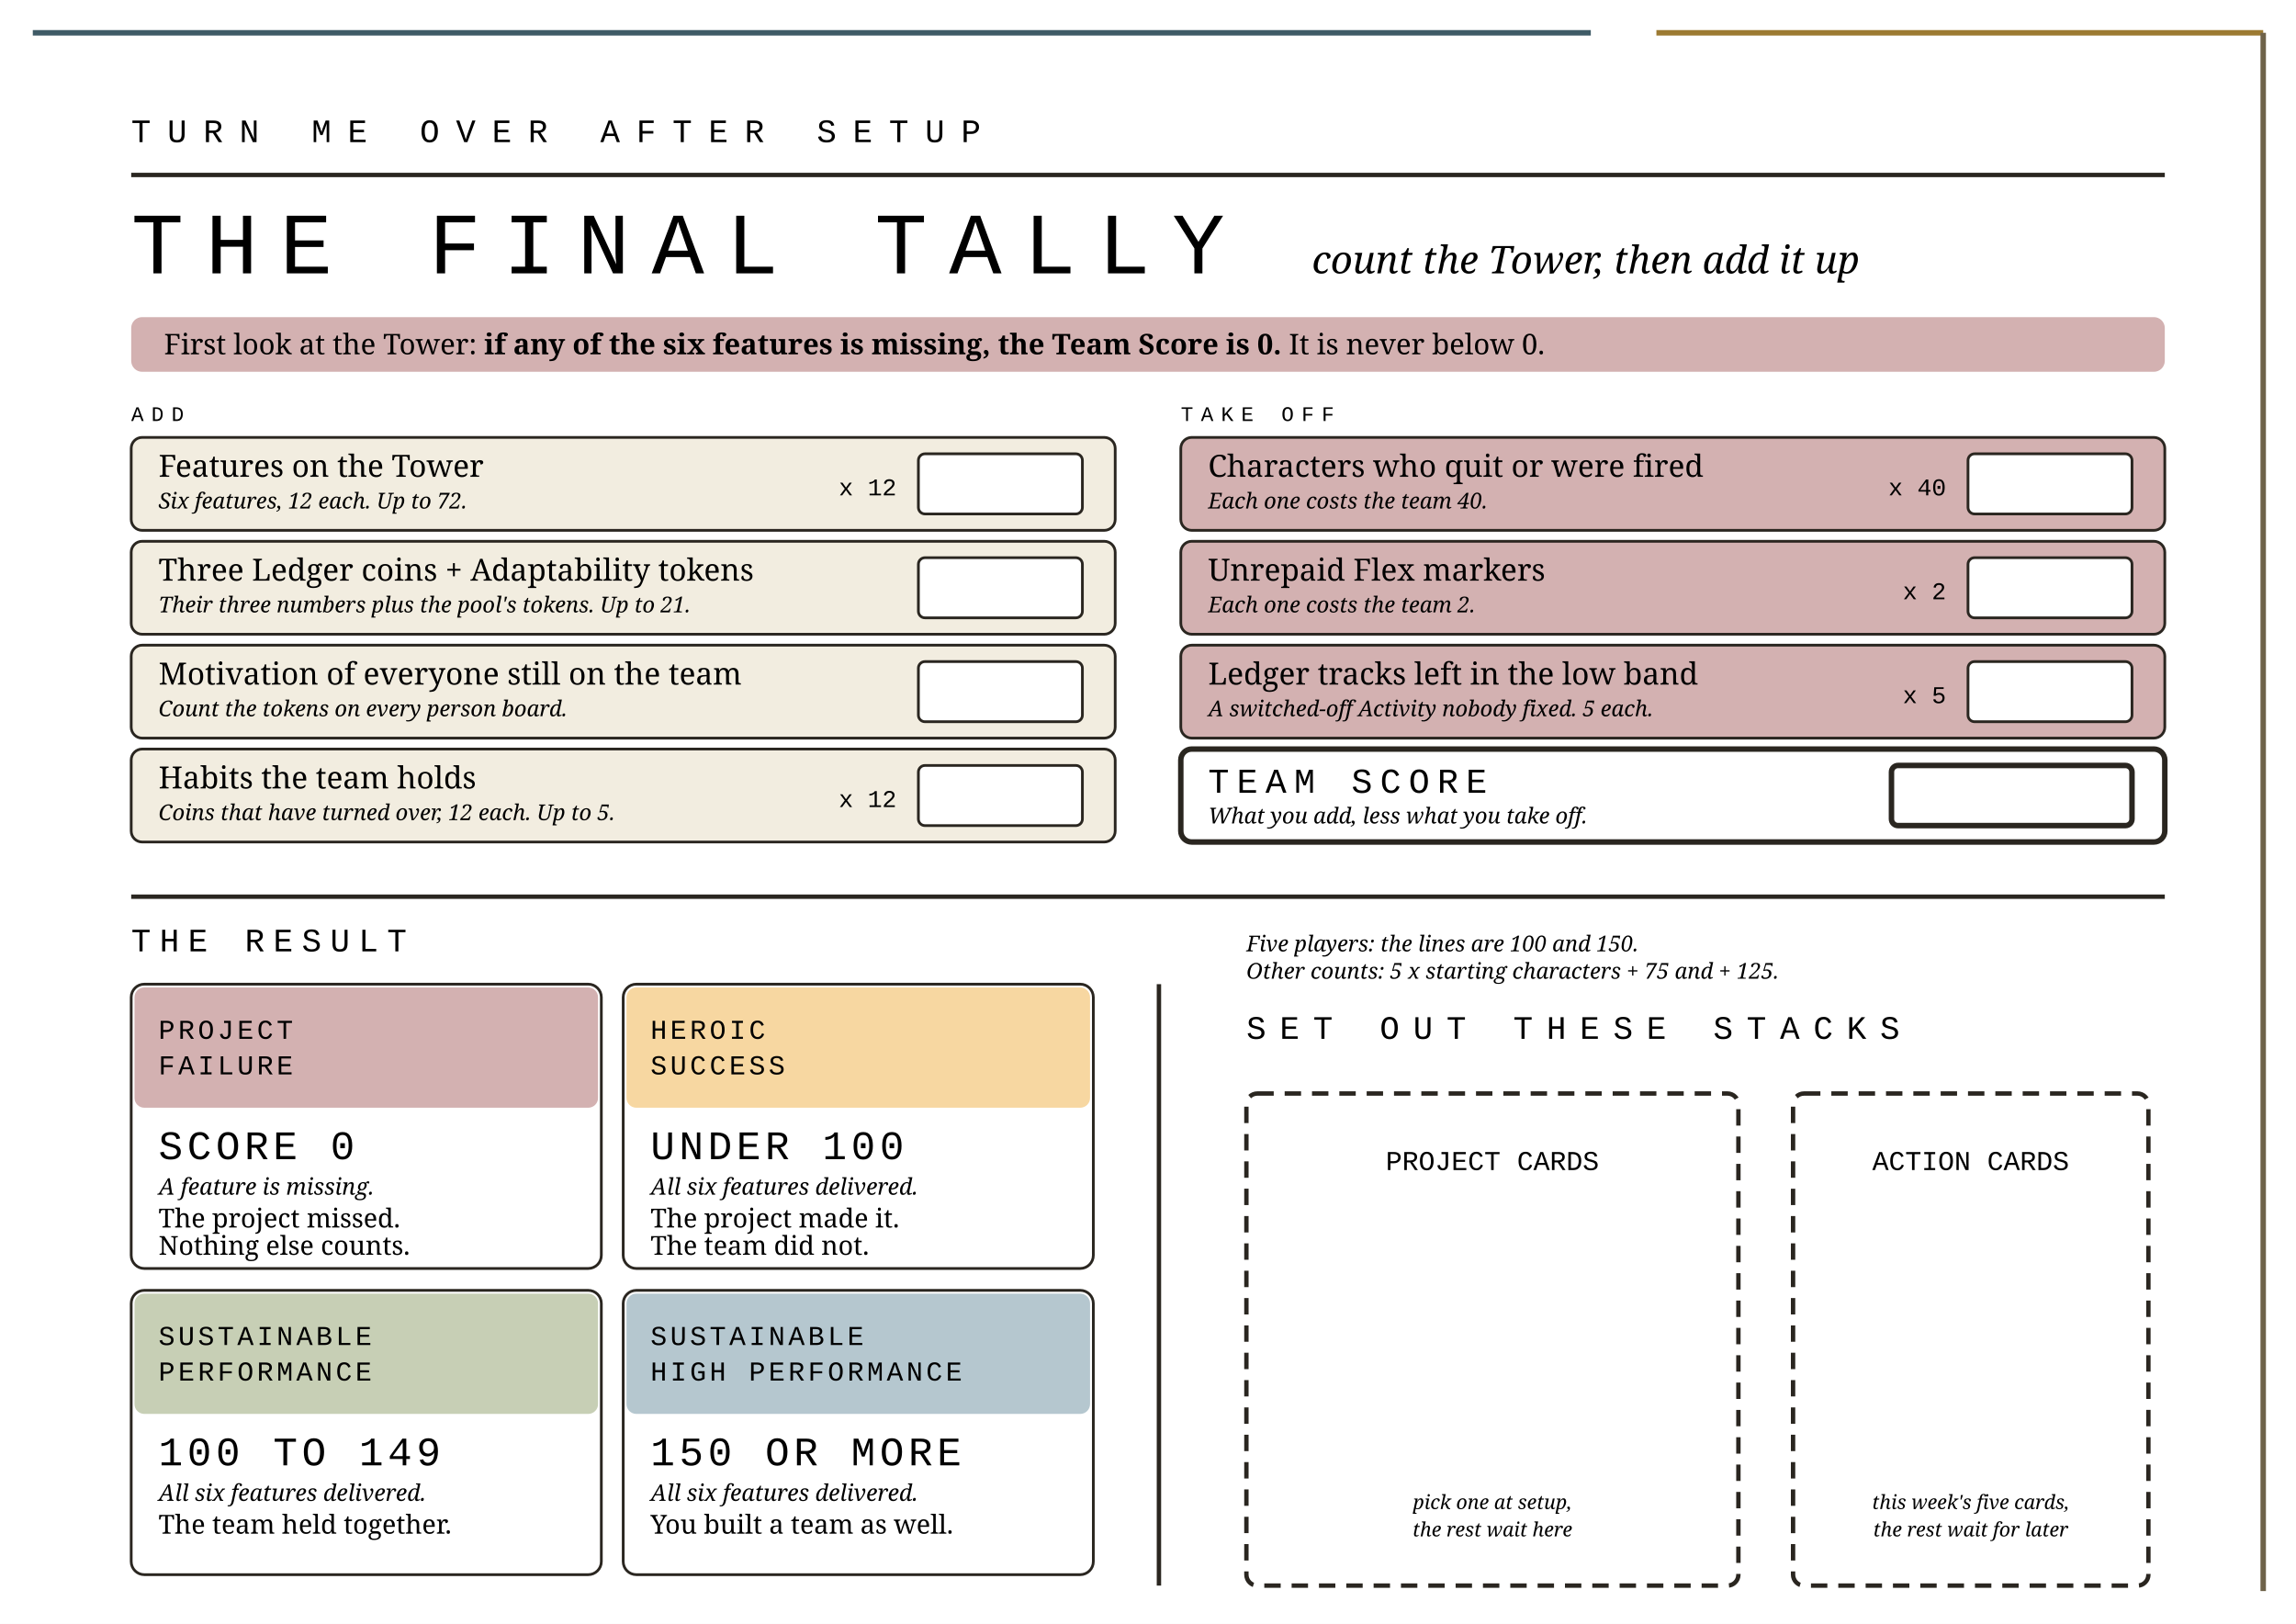
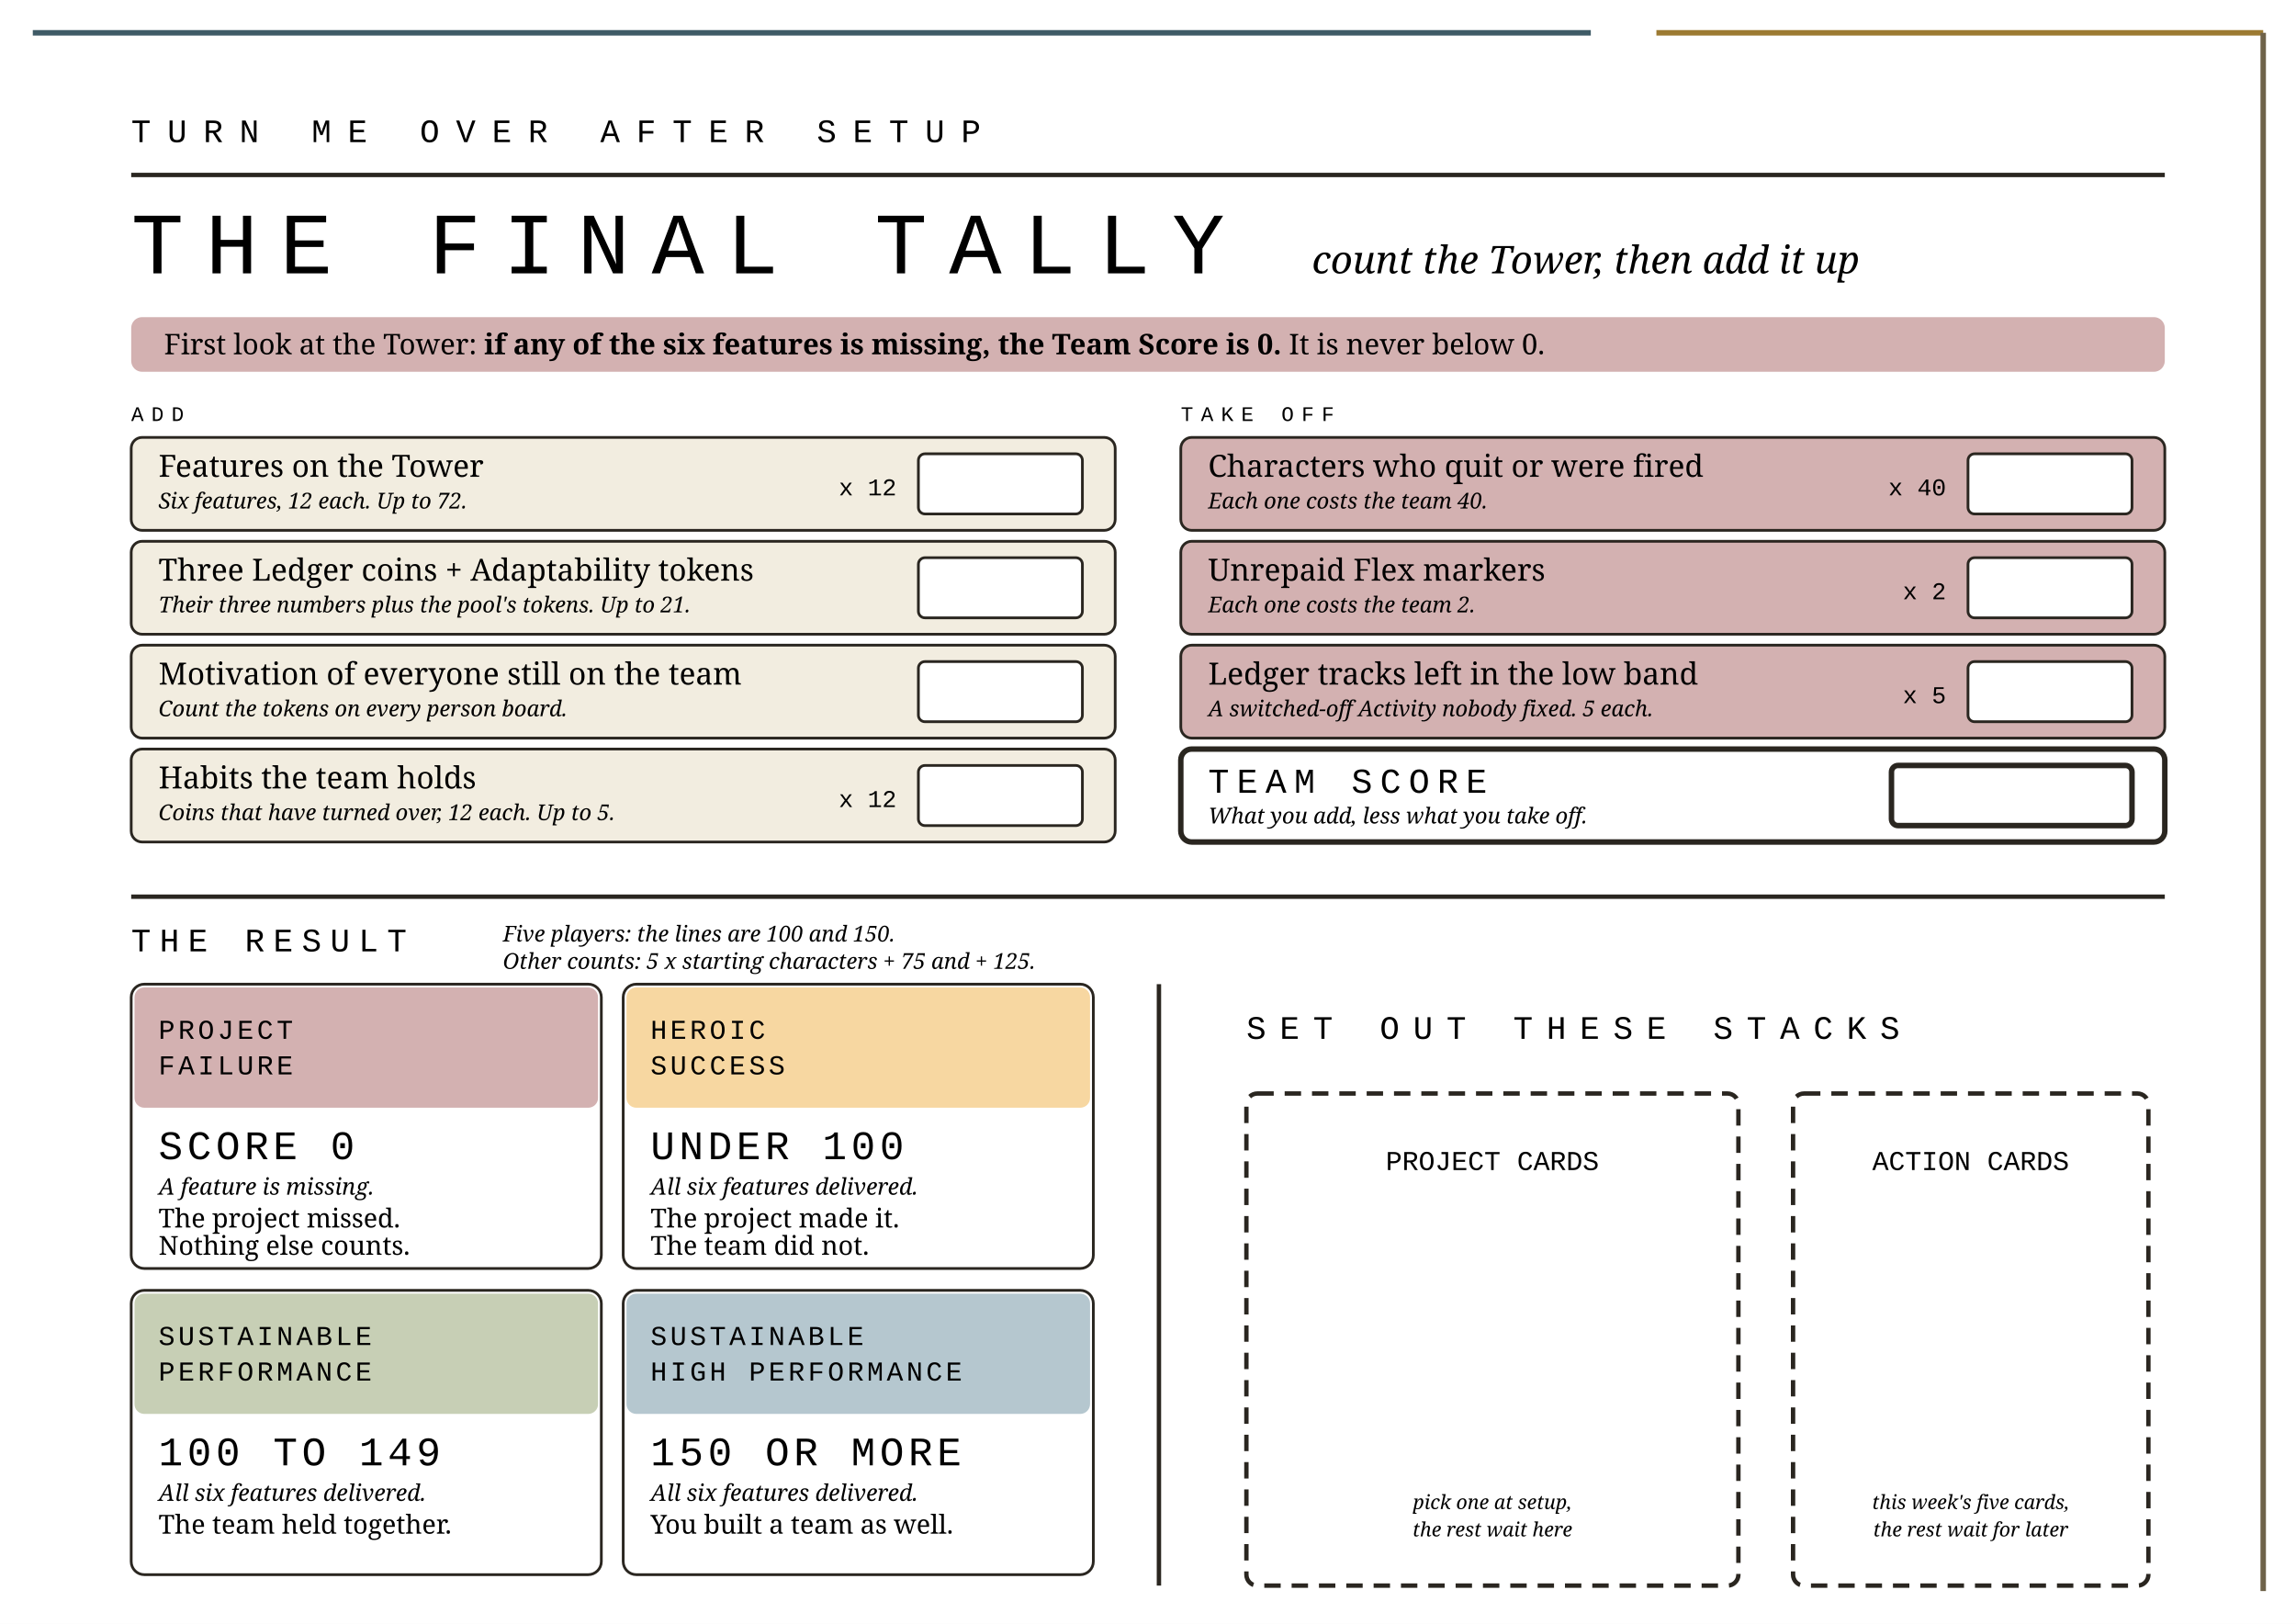
<svg xmlns="http://www.w3.org/2000/svg" width="420mm" height="297mm" viewBox="0 0 420 297">
  <style>
  .s { font-family:"EB Garamond",Garamond,Georgia,serif; fill:#000000; }
  .m { font-family:"IBM Plex Mono","Courier New",monospace; fill:#000000; }
  .h { fill:none; stroke:#2A2620; stroke-width:.8; }
  .q { fill:#000000; }
</style>
  <rect width="420" height="297" fill="#FFFFFF" />
  <text x="24" y="26" class="m q" font-size="6" letter-spacing="3">TURN ME OVER AFTER SETUP</text>
  <line x1="24" y1="32" x2="396" y2="32" class="h" />
  <text x="24" y="50" class="m" font-size="16" letter-spacing="4">THE FINAL TALLY</text>
  <text x="240" y="50" class="s" font-size="7" font-style="italic">count the Tower, then add it up</text>
  <rect x="24" y="58" width="372" height="10" rx="2" fill="#D3B1B1" />
  <text x="30" y="64.8" class="s" font-size="5.2">First look at the Tower: <tspan font-weight="bold">if any of the six features is missing, the Team Score is 0.</tspan> It is never below 0.</text>
  <text x="24" y="77" class="m q" font-size="3.8" letter-spacing="1.4">ADD</text>
  <g id="add">
    <rect x="24" y="80" width="180" height="17" rx="2" fill="#F2EDE0" stroke="#2A2620" stroke-width=".5" />
    <text x="29" y="87.2" class="s" font-size="5.6">Features on the Tower</text>
    <text x="29" y="93" class="s" font-size="4" font-style="italic">Six features, 12 each. Up to 72.</text>
    <text x="164" y="90.6" class="m" font-size="4.4" text-anchor="end">x 12</text>
    <rect x="168" y="83" width="30" height="11" rx="1.2" fill="#FFFFFF" stroke="#2A2620" stroke-width=".5" />
    <rect x="24" y="99" width="180" height="17" rx="2" fill="#F2EDE0" stroke="#2A2620" stroke-width=".5" />
    <text x="29" y="106.2" class="s" font-size="5.6">Three Ledger coins + Adaptability tokens</text>
    <text x="29" y="112" class="s" font-size="4" font-style="italic">Their three numbers plus the pool's tokens. Up to 21.</text>
    <rect x="168" y="102" width="30" height="11" rx="1.2" fill="#FFFFFF" stroke="#2A2620" stroke-width=".5" />
    <rect x="24" y="118" width="180" height="17" rx="2" fill="#F2EDE0" stroke="#2A2620" stroke-width=".5" />
    <text x="29" y="125.2" class="s" font-size="5.6">Motivation of everyone still on the team</text>
    <text x="29" y="131" class="s" font-size="4" font-style="italic">Count the tokens on every person board.</text>
    <rect x="168" y="121" width="30" height="11" rx="1.2" fill="#FFFFFF" stroke="#2A2620" stroke-width=".5" />
    <rect x="24" y="137" width="180" height="17" rx="2" fill="#F2EDE0" stroke="#2A2620" stroke-width=".5" />
    <text x="29" y="144.2" class="s" font-size="5.6">Habits the team holds</text>
    <text x="29" y="150" class="s" font-size="4" font-style="italic">Coins that have turned over, 12 each. Up to 5.</text>
    <text x="164" y="147.6" class="m" font-size="4.4" text-anchor="end">x 12</text>
    <rect x="168" y="140" width="30" height="11" rx="1.2" fill="#FFFFFF" stroke="#2A2620" stroke-width=".5" />
  </g>
  <text x="216" y="77" class="m q" font-size="3.8" letter-spacing="1.4">TAKE OFF</text>
  <g id="take-off">
    <rect x="216" y="80" width="180" height="17" rx="2" fill="#D3B1B1" stroke="#2A2620" stroke-width=".5" />
    <text x="221" y="87.2" class="s" font-size="5.6">Characters who quit or were fired</text>
    <text x="221" y="93" class="s" font-size="4" font-style="italic">Each one costs the team 40.</text>
    <text x="356" y="90.6" class="m" font-size="4.4" text-anchor="end">x 40</text>
    <rect x="360" y="83" width="30" height="11" rx="1.2" fill="#FFFFFF" stroke="#2A2620" stroke-width=".5" />
    <rect x="216" y="99" width="180" height="17" rx="2" fill="#D3B1B1" stroke="#2A2620" stroke-width=".5" />
    <text x="221" y="106.2" class="s" font-size="5.6">Unrepaid Flex markers</text>
    <text x="221" y="112" class="s" font-size="4" font-style="italic">Each one costs the team 2.</text>
    <text x="356" y="109.6" class="m" font-size="4.4" text-anchor="end">x 2</text>
    <rect x="360" y="102" width="30" height="11" rx="1.2" fill="#FFFFFF" stroke="#2A2620" stroke-width=".5" />
    <rect x="216" y="118" width="180" height="17" rx="2" fill="#D3B1B1" stroke="#2A2620" stroke-width=".5" />
    <text x="221" y="125.2" class="s" font-size="5.6">Ledger tracks left in the low band</text>
    <text x="221" y="131" class="s" font-size="4" font-style="italic">A switched-off Activity nobody fixed. 5 each.</text>
    <text x="356" y="128.6" class="m" font-size="4.4" text-anchor="end">x 5</text>
    <rect x="360" y="121" width="30" height="11" rx="1.2" fill="#FFFFFF" stroke="#2A2620" stroke-width=".5" />
    <rect x="216" y="137" width="180" height="17" rx="2" fill="#FFFFFF" stroke="#2A2620" stroke-width="1" />
    <text x="221" y="145" class="m" font-size="6.4" letter-spacing="1.4">TEAM SCORE</text>
    <text x="221" y="150.6" class="s" font-size="4" font-style="italic">What you add, less what you take off.</text>
    <rect x="346" y="140" width="44" height="11" rx="1.2" fill="#FFFFFF" stroke="#2A2620" stroke-width="1" />
  </g>
  <line x1="24" y1="164" x2="396" y2="164" class="h" stroke-width=".5" />
  <text x="24" y="174" class="m" font-size="6" letter-spacing="1.6">THE RESULT</text>
  <g id="tiers">
    <rect x="24" y="180" width="86" height="52" rx="2.4" fill="#FFFFFF" stroke="#2A2620" stroke-width=".5" />
    <rect x="24.6" y="180.6" width="84.8" height="22" rx="1.8" fill="#D3B1B1" />
    <text x="29" y="190" class="m" font-size="5" letter-spacing=".6">PROJECT</text>
    <text x="29" y="196.5" class="m" font-size="5" letter-spacing=".6">FAILURE</text>
    <text x="29" y="212" class="m" font-size="7.4" letter-spacing=".8">SCORE 0</text>
    <text x="29" y="218.5" class="s" font-size="4.2" font-style="italic">A feature is missing.</text>
    <text x="29" y="224.5" class="s" font-size="4.8">The project missed.</text>
    <text x="29" y="229.5" class="s" font-size="4.8">Nothing else counts.</text>
    <rect x="114" y="180" width="86" height="52" rx="2.4" fill="#FFFFFF" stroke="#2A2620" stroke-width=".5" />
    <rect x="114.6" y="180.6" width="84.8" height="22" rx="1.8" fill="#F7D7A1" />
    <text x="119" y="190" class="m" font-size="5" letter-spacing=".6">HEROIC</text>
    <text x="119" y="196.5" class="m" font-size="5" letter-spacing=".6">SUCCESS</text>
    <text x="119" y="212" class="m" font-size="7.4" letter-spacing=".8">UNDER 100</text>
    <text x="119" y="218.5" class="s" font-size="4.2" font-style="italic">All six features delivered.</text>
    <text x="119" y="224.5" class="s" font-size="4.8">The project made it.</text>
    <text x="119" y="229.5" class="s" font-size="4.8">The team did not.</text>
    <rect x="24" y="236" width="86" height="52" rx="2.4" fill="#FFFFFF" stroke="#2A2620" stroke-width=".5" />
    <rect x="24.6" y="236.6" width="84.8" height="22" rx="1.8" fill="#C7CFB5" />
    <text x="29" y="246" class="m" font-size="5" letter-spacing=".6">SUSTAINABLE</text>
    <text x="29" y="252.5" class="m" font-size="5" letter-spacing=".6">PERFORMANCE</text>
    <text x="29" y="268" class="m" font-size="7.4" letter-spacing=".8">100 TO 149</text>
    <text x="29" y="274.5" class="s" font-size="4.2" font-style="italic">All six features delivered.</text>
    <text x="29" y="280.5" class="s" font-size="4.8">The team held together.</text>
    <rect x="114" y="236" width="86" height="52" rx="2.4" fill="#FFFFFF" stroke="#2A2620" stroke-width=".5" />
    <rect x="114.6" y="236.6" width="84.8" height="22" rx="1.8" fill="#B5C7CF" />
    <text x="119" y="246" class="m" font-size="5" letter-spacing=".6">SUSTAINABLE</text>
    <text x="119" y="252.5" class="m" font-size="5" letter-spacing=".6">HIGH PERFORMANCE</text>
    <text x="119" y="268" class="m" font-size="7.4" letter-spacing=".8">150 OR MORE</text>
    <text x="119" y="274.5" class="s" font-size="4.2" font-style="italic">All six features delivered.</text>
    <text x="119" y="280.5" class="s" font-size="4.8">You built a team as well.</text>
  </g>
-   <text x="228" y="174" class="s q" font-size="4" font-style="italic">Five players: the lines are 100 and 150.</text>
-   <text x="228" y="179" class="s q" font-size="4" font-style="italic">Other counts: 5 x starting characters + 75 and + 125.</text>
+   <text x="92" y="172.2" class="s q" font-size="4" font-style="italic">Five players: the lines are 100 and 150.</text>
+   <text x="92" y="177.2" class="s q" font-size="4" font-style="italic">Other counts: 5 x starting characters + 75 and + 125.</text>
  <line x1="212" y1="180" x2="212" y2="290" class="h" stroke-width=".4" />
  <text x="228" y="190" class="m q" font-size="6" letter-spacing="2.5">SET OUT THESE STACKS</text>
  <rect x="228" y="200" width="90" height="90" rx="2" class="h" stroke-width=".5" stroke-dasharray="3 2" />
  <text x="273" y="214" class="m q" font-size="5" text-anchor="middle">PROJECT CARDS</text>
  <text x="273" y="276" class="s q" font-size="3.6" text-anchor="middle" font-style="italic">pick one at setup,</text>
  <text x="273" y="281" class="s q" font-size="3.6" text-anchor="middle" font-style="italic">the rest wait here</text>
  <rect x="328" y="200" width="65" height="90" rx="2" class="h" stroke-width=".5" stroke-dasharray="3 2" />
  <text x="360.5" y="214" class="m q" font-size="5" text-anchor="middle">ACTION CARDS</text>
  <text x="360.5" y="276" class="s q" font-size="3.6" text-anchor="middle" font-style="italic">this week's five cards,</text>
  <text x="360.5" y="281" class="s q" font-size="3.6" text-anchor="middle" font-style="italic">the rest wait for later</text>
  <line x1="6" y1="6" x2="291" y2="6" stroke="#3F5B66" stroke-width="1" />
  <line x1="303" y1="6" x2="414" y2="6" stroke="#9C7A32" stroke-width="1" />
  <line x1="414" y1="6" x2="414" y2="291" stroke="#6E6249" stroke-width="1" />
</svg>
